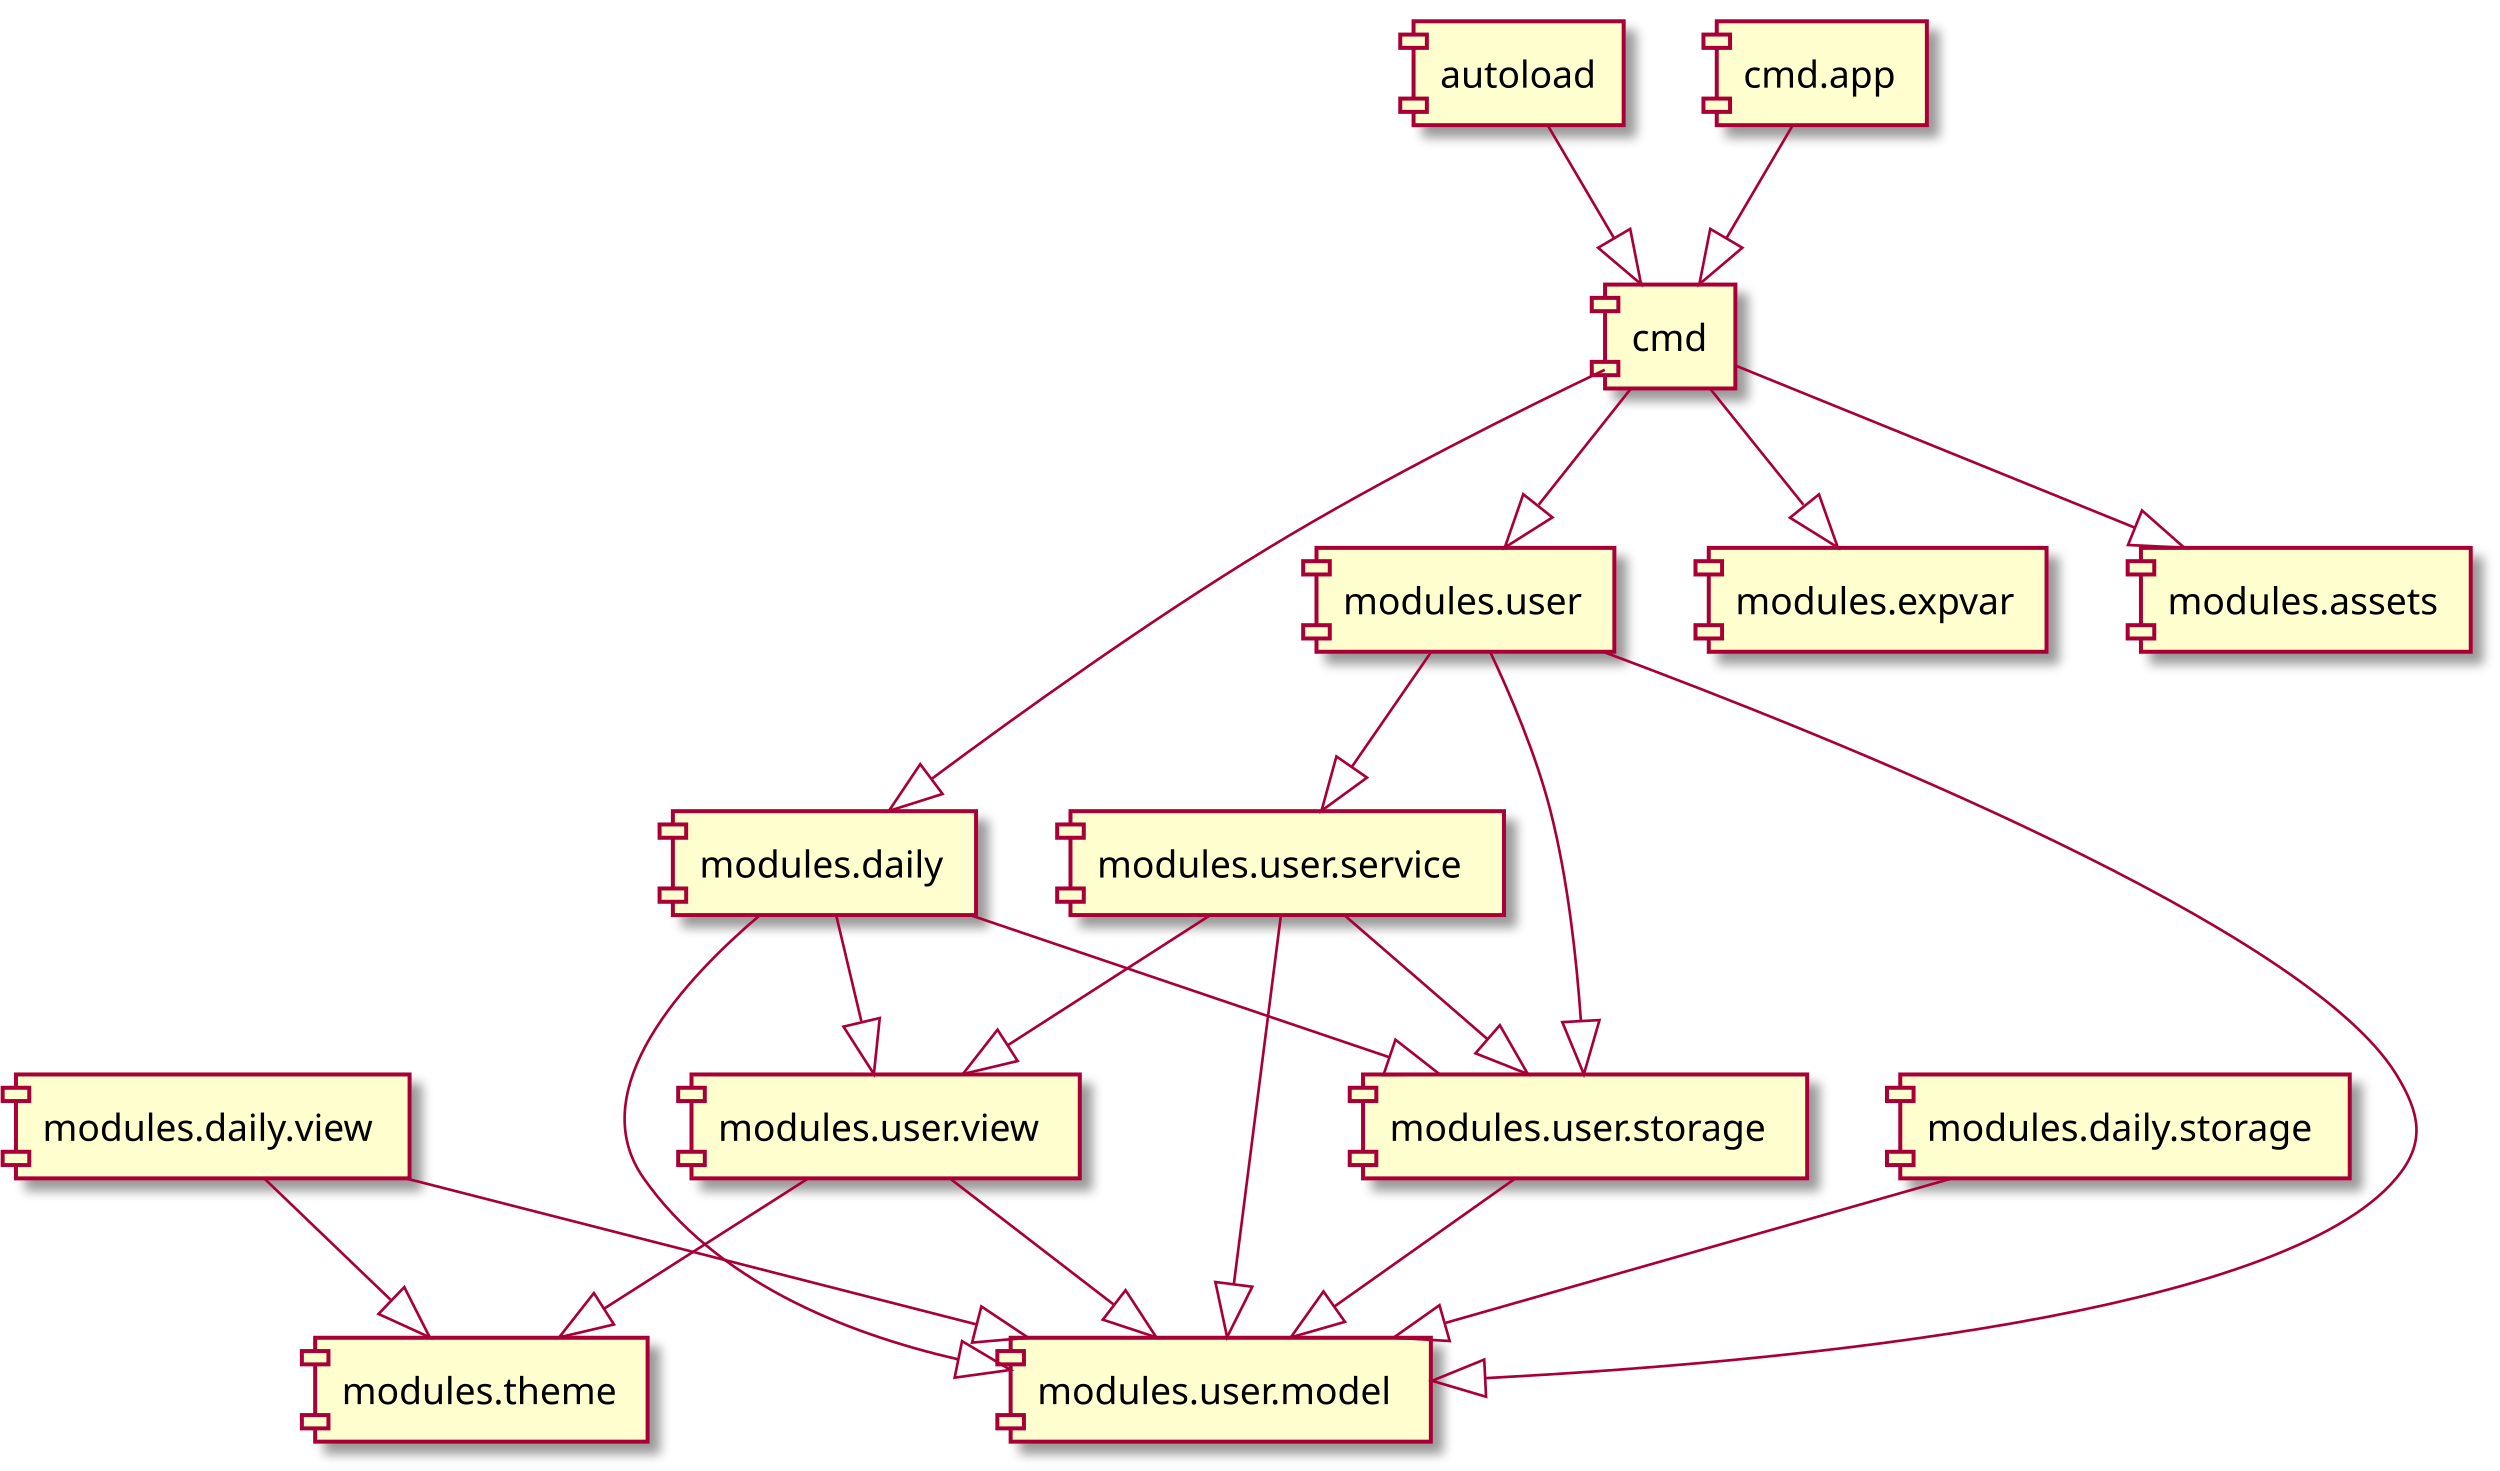
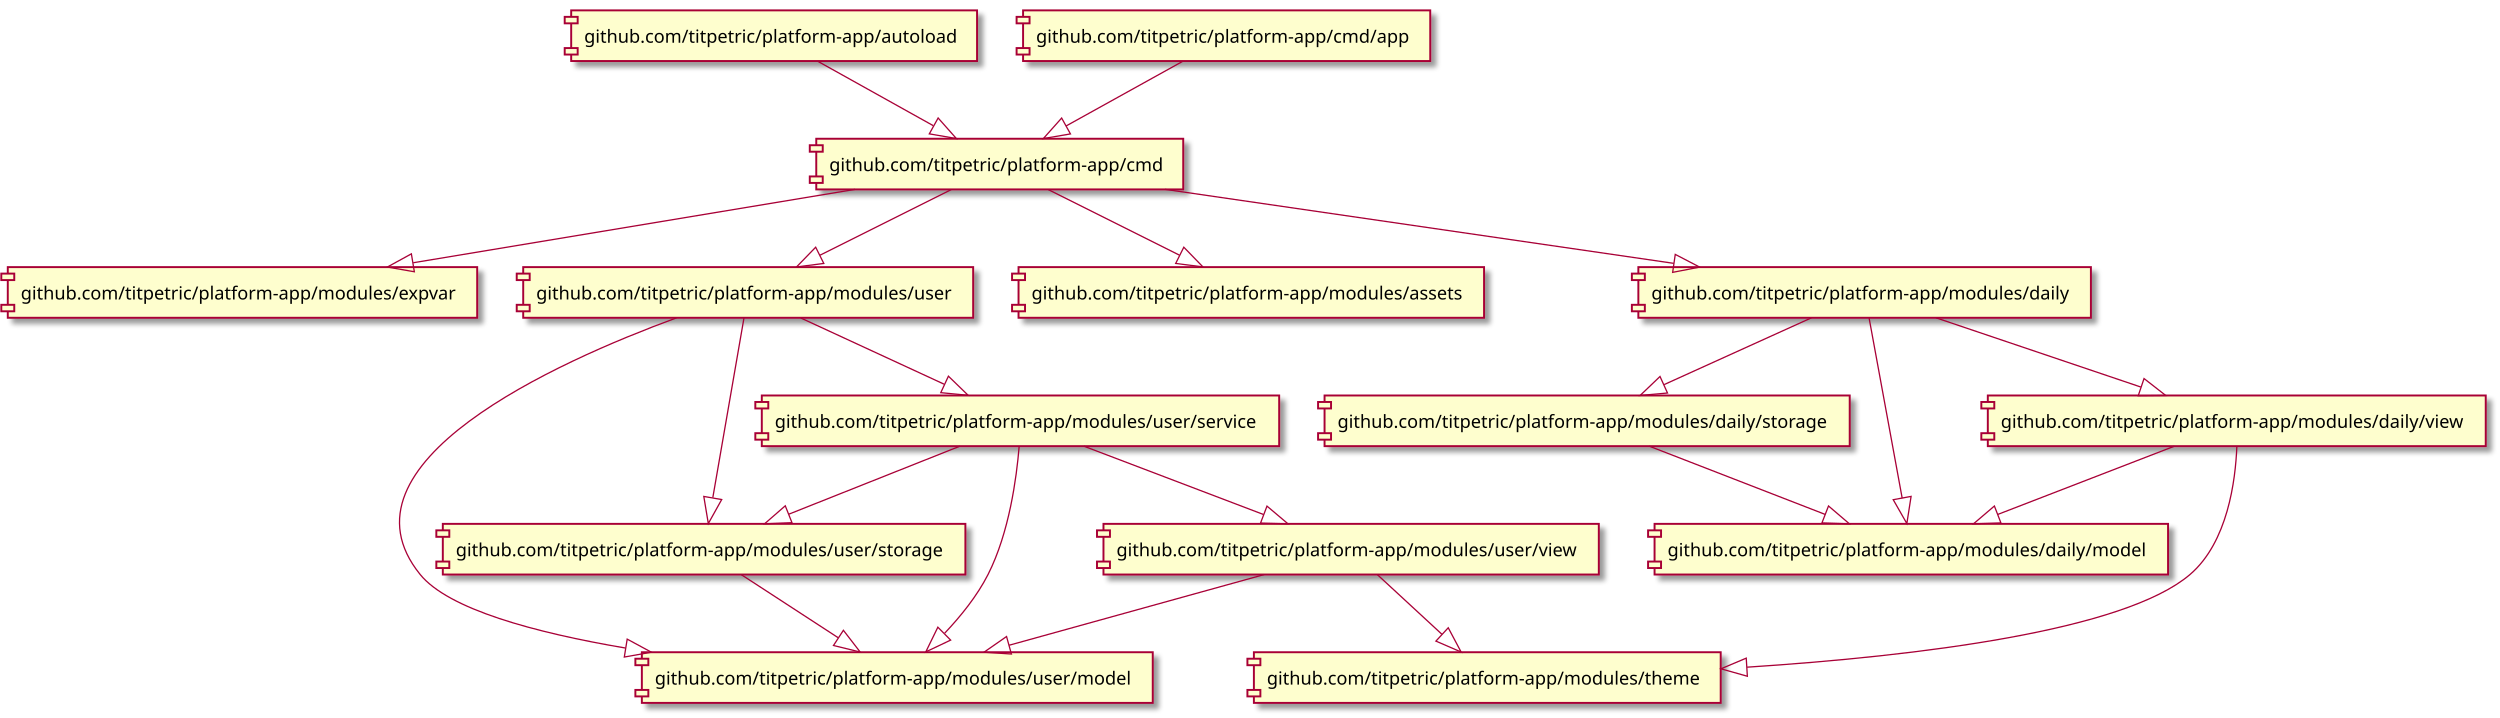
- <svg xmlns="http://www.w3.org/2000/svg" contentScriptType="application/ecmascript" contentStyleType="text/css" height="553px" preserveAspectRatio="none" style="width:940px;height:553px;" version="1.1" viewBox="0 0 940 553" width="940px" zoomAndPan="magnify">
+ <svg xmlns="http://www.w3.org/2000/svg" contentScriptType="application/ecmascript" contentStyleType="text/css" height="553px" preserveAspectRatio="none" style="width:1928px;height:553px;" version="1.1" viewBox="0 0 1928 553" width="1928px" zoomAndPan="magnify">
  <defs>
-     <filter height="300%" id="fvjffproy5x02" width="300%" x="-1" y="-1">
+     <filter height="300%" id="fpmarqb1wb3p9" width="300%" x="-1" y="-1">
      <feGaussianBlur result="blurOut" stdDeviation="2.0" />
      <feColorMatrix in="blurOut" result="blurOut2" type="matrix" values="0 0 0 0 0 0 0 0 0 0 0 0 0 0 0 0 0 0 .4 0" />
      <feOffset dx="4.0" dy="4.0" in="blurOut2" result="blurOut3" />
      <feBlend in="SourceGraphic" in2="blurOut3" mode="normal" />
    </filter>
  </defs>
  <g>
-     <rect fill="#FEFECE" filter="url(#fvjffproy5x02)" height="39.068" style="stroke: #A80036; stroke-width: 1.5;" width="169" x="714.5" y="404" />
-     <rect fill="#FEFECE" height="5" style="stroke: #A80036; stroke-width: 1.5;" width="10" x="709.5" y="409" />
-     <rect fill="#FEFECE" height="5" style="stroke: #A80036; stroke-width: 1.5;" width="10" x="709.5" y="433.068" />
-     <text fill="#000000" font-family="sans-serif" font-size="14" lengthAdjust="spacingAndGlyphs" textLength="149" x="724.5" y="428.966">modules.daily.storage</text>
-     <rect fill="#FEFECE" filter="url(#fvjffproy5x02)" height="39.068" style="stroke: #A80036; stroke-width: 1.5;" width="158" x="380" y="503" />
-     <rect fill="#FEFECE" height="5" style="stroke: #A80036; stroke-width: 1.5;" width="10" x="375" y="508" />
-     <rect fill="#FEFECE" height="5" style="stroke: #A80036; stroke-width: 1.5;" width="10" x="375" y="532.068" />
-     <text fill="#000000" font-family="sans-serif" font-size="14" lengthAdjust="spacingAndGlyphs" textLength="138" x="390" y="527.966">modules.user.model</text>
-     <rect fill="#FEFECE" filter="url(#fvjffproy5x02)" height="39.068" style="stroke: #A80036; stroke-width: 1.5;" width="148" x="6" y="404" />
-     <rect fill="#FEFECE" height="5" style="stroke: #A80036; stroke-width: 1.5;" width="10" x="1" y="409" />
-     <rect fill="#FEFECE" height="5" style="stroke: #A80036; stroke-width: 1.5;" width="10" x="1" y="433.068" />
-     <text fill="#000000" font-family="sans-serif" font-size="14" lengthAdjust="spacingAndGlyphs" textLength="128" x="16" y="428.966">modules.daily.view</text>
-     <rect fill="#FEFECE" filter="url(#fvjffproy5x02)" height="39.068" style="stroke: #A80036; stroke-width: 1.5;" width="125" x="118.5" y="503" />
-     <rect fill="#FEFECE" height="5" style="stroke: #A80036; stroke-width: 1.5;" width="10" x="113.5" y="508" />
-     <rect fill="#FEFECE" height="5" style="stroke: #A80036; stroke-width: 1.5;" width="10" x="113.5" y="532.068" />
-     <text fill="#000000" font-family="sans-serif" font-size="14" lengthAdjust="spacingAndGlyphs" textLength="105" x="128.5" y="527.966">modules.theme</text>
-     <rect fill="#FEFECE" filter="url(#fvjffproy5x02)" height="39.068" style="stroke: #A80036; stroke-width: 1.5;" width="114" x="253" y="305" />
-     <rect fill="#FEFECE" height="5" style="stroke: #A80036; stroke-width: 1.5;" width="10" x="248" y="310" />
-     <rect fill="#FEFECE" height="5" style="stroke: #A80036; stroke-width: 1.5;" width="10" x="248" y="334.068" />
-     <text fill="#000000" font-family="sans-serif" font-size="14" lengthAdjust="spacingAndGlyphs" textLength="94" x="263" y="329.966">modules.daily</text>
-     <rect fill="#FEFECE" filter="url(#fvjffproy5x02)" height="39.068" style="stroke: #A80036; stroke-width: 1.5;" width="167" x="512.5" y="404" />
-     <rect fill="#FEFECE" height="5" style="stroke: #A80036; stroke-width: 1.5;" width="10" x="507.5" y="409" />
-     <rect fill="#FEFECE" height="5" style="stroke: #A80036; stroke-width: 1.5;" width="10" x="507.5" y="433.068" />
-     <text fill="#000000" font-family="sans-serif" font-size="14" lengthAdjust="spacingAndGlyphs" textLength="147" x="522.5" y="428.966">modules.user.storage</text>
-     <rect fill="#FEFECE" filter="url(#fvjffproy5x02)" height="39.068" style="stroke: #A80036; stroke-width: 1.5;" width="146" x="260" y="404" />
-     <rect fill="#FEFECE" height="5" style="stroke: #A80036; stroke-width: 1.5;" width="10" x="255" y="409" />
-     <rect fill="#FEFECE" height="5" style="stroke: #A80036; stroke-width: 1.5;" width="10" x="255" y="433.068" />
-     <text fill="#000000" font-family="sans-serif" font-size="14" lengthAdjust="spacingAndGlyphs" textLength="126" x="270" y="428.966">modules.user.view</text>
-     <rect fill="#FEFECE" filter="url(#fvjffproy5x02)" height="39.068" style="stroke: #A80036; stroke-width: 1.5;" width="163" x="402.5" y="305" />
-     <rect fill="#FEFECE" height="5" style="stroke: #A80036; stroke-width: 1.5;" width="10" x="397.5" y="310" />
-     <rect fill="#FEFECE" height="5" style="stroke: #A80036; stroke-width: 1.5;" width="10" x="397.5" y="334.068" />
-     <text fill="#000000" font-family="sans-serif" font-size="14" lengthAdjust="spacingAndGlyphs" textLength="143" x="412.5" y="329.966">modules.user.service</text>
-     <rect fill="#FEFECE" filter="url(#fvjffproy5x02)" height="39.068" style="stroke: #A80036; stroke-width: 1.5;" width="112" x="495" y="206" />
-     <rect fill="#FEFECE" height="5" style="stroke: #A80036; stroke-width: 1.5;" width="10" x="490" y="211" />
-     <rect fill="#FEFECE" height="5" style="stroke: #A80036; stroke-width: 1.5;" width="10" x="490" y="235.068" />
-     <text fill="#000000" font-family="sans-serif" font-size="14" lengthAdjust="spacingAndGlyphs" textLength="92" x="505" y="230.966">modules.user</text>
-     <rect fill="#FEFECE" filter="url(#fvjffproy5x02)" height="39.068" style="stroke: #A80036; stroke-width: 1.5;" width="49" x="603.5" y="107" />
-     <rect fill="#FEFECE" height="5" style="stroke: #A80036; stroke-width: 1.5;" width="10" x="598.5" y="112" />
-     <rect fill="#FEFECE" height="5" style="stroke: #A80036; stroke-width: 1.5;" width="10" x="598.5" y="136.068" />
-     <text fill="#000000" font-family="sans-serif" font-size="14" lengthAdjust="spacingAndGlyphs" textLength="29" x="613.5" y="131.966">cmd</text>
-     <rect fill="#FEFECE" filter="url(#fvjffproy5x02)" height="39.068" style="stroke: #A80036; stroke-width: 1.5;" width="127" x="642.5" y="206" />
-     <rect fill="#FEFECE" height="5" style="stroke: #A80036; stroke-width: 1.5;" width="10" x="637.5" y="211" />
-     <rect fill="#FEFECE" height="5" style="stroke: #A80036; stroke-width: 1.5;" width="10" x="637.5" y="235.068" />
-     <text fill="#000000" font-family="sans-serif" font-size="14" lengthAdjust="spacingAndGlyphs" textLength="107" x="652.5" y="230.966">modules.expvar</text>
-     <rect fill="#FEFECE" filter="url(#fvjffproy5x02)" height="39.068" style="stroke: #A80036; stroke-width: 1.5;" width="124" x="805" y="206" />
-     <rect fill="#FEFECE" height="5" style="stroke: #A80036; stroke-width: 1.5;" width="10" x="800" y="211" />
-     <rect fill="#FEFECE" height="5" style="stroke: #A80036; stroke-width: 1.5;" width="10" x="800" y="235.068" />
-     <text fill="#000000" font-family="sans-serif" font-size="14" lengthAdjust="spacingAndGlyphs" textLength="104" x="815" y="230.966">modules.assets</text>
-     <rect fill="#FEFECE" filter="url(#fvjffproy5x02)" height="39.068" style="stroke: #A80036; stroke-width: 1.5;" width="79" x="531.5" y="8" />
-     <rect fill="#FEFECE" height="5" style="stroke: #A80036; stroke-width: 1.5;" width="10" x="526.5" y="13" />
-     <rect fill="#FEFECE" height="5" style="stroke: #A80036; stroke-width: 1.5;" width="10" x="526.5" y="37.068" />
-     <text fill="#000000" font-family="sans-serif" font-size="14" lengthAdjust="spacingAndGlyphs" textLength="59" x="541.5" y="32.966">autoload</text>
-     <rect fill="#FEFECE" filter="url(#fvjffproy5x02)" height="39.068" style="stroke: #A80036; stroke-width: 1.5;" width="79" x="645.5" y="8" />
-     <rect fill="#FEFECE" height="5" style="stroke: #A80036; stroke-width: 1.5;" width="10" x="640.5" y="13" />
-     <rect fill="#FEFECE" height="5" style="stroke: #A80036; stroke-width: 1.5;" width="10" x="640.5" y="37.068" />
-     <text fill="#000000" font-family="sans-serif" font-size="14" lengthAdjust="spacingAndGlyphs" textLength="59" x="655.5" y="32.966">cmd.app</text>
-     <path d="M733.85,443.09 C679.74,458.52 602.39,480.59 543.52,497.39 " fill="none" id="modules.daily.storage-&gt;modules.user.model" style="stroke: #A80036; stroke-width: 1.0;" />
-     <polygon fill="none" points="545.09,504.22,523.93,502.98,541.24,490.76,545.09,504.22" style="stroke: #A80036; stroke-width: 1.0;" />
-     <path d="M152.63,443.09 C213.6,458.69 301.05,481.07 366.92,497.93 " fill="none" id="modules.daily.view-&gt;modules.user.model" style="stroke: #A80036; stroke-width: 1.0;" />
-     <polygon fill="none" points="368.98,491.23,386.62,502.98,365.51,504.8,368.98,491.23" style="stroke: #A80036; stroke-width: 1.0;" />
-     <path d="M99.47,443.2 C112.89,456.08 131.07,473.55 146.86,488.71 " fill="none" id="modules.daily.view-&gt;modules.theme" style="stroke: #A80036; stroke-width: 1.0;" />
-     <polygon fill="none" points="152.01,483.95,161.59,502.85,142.31,494.05,152.01,483.95" style="stroke: #A80036; stroke-width: 1.0;" />
-     <path d="M364.81,344.09 C409.52,359.25 473.12,380.82 522.3,397.5 " fill="none" id="modules.daily-&gt;modules.user.storage" style="stroke: #A80036; stroke-width: 1.0;" />
-     <polygon fill="none" points="524.69,390.92,541.38,403.98,520.19,404.18,524.69,390.92" style="stroke: #A80036; stroke-width: 1.0;" />
-     <path d="M285.81,344.02 C257.87,367.7 218.58,409.62 242,443 C268.89,481.32 316.44,501.02 360.2,511.1 " fill="none" id="modules.daily-&gt;modules.user.model" style="stroke: #A80036; stroke-width: 1.0;" />
-     <polygon fill="none" points="361.73,504.27,379.94,515.09,358.95,517.99,361.73,504.27" style="stroke: #A80036; stroke-width: 1.0;" />
-     <path d="M314.43,344.2 C317.11,355.47 320.61,370.25 323.85,383.93 " fill="none" id="modules.daily-&gt;modules.user.view" style="stroke: #A80036; stroke-width: 1.0;" />
-     <polygon fill="none" points="330.78,382.78,328.58,403.85,317.15,386.01,330.78,382.78" style="stroke: #A80036; stroke-width: 1.0;" />
-     <path d="M569.59,443.2 C550.35,456.82 523.88,475.56 501.66,491.29 " fill="none" id="modules.user.storage-&gt;modules.user.model" style="stroke: #A80036; stroke-width: 1.0;" />
-     <polygon fill="none" points="505.7,497.01,485.33,502.85,497.61,485.58,505.7,497.01" style="stroke: #A80036; stroke-width: 1.0;" />
-     <path d="M303.69,443.2 C282.03,457.02 252.11,476.12 227.24,491.99 " fill="none" id="modules.user.view-&gt;modules.theme" style="stroke: #A80036; stroke-width: 1.0;" />
-     <polygon fill="none" points="230.84,498,210.22,502.85,223.31,486.19,230.84,498" style="stroke: #A80036; stroke-width: 1.0;" />
-     <path d="M357.29,443.2 C374.73,456.62 398.61,475.01 418.85,490.59 " fill="none" id="modules.user.view-&gt;modules.user.model" style="stroke: #A80036; stroke-width: 1.0;" />
-     <polygon fill="none" points="423.2,485.11,434.78,502.85,414.66,496.2,423.2,485.11" style="stroke: #A80036; stroke-width: 1.0;" />
-     <path d="M505.59,344.2 C520.78,357.35 541.47,375.28 559.23,390.66 " fill="none" id="modules.user.service-&gt;modules.user.storage" style="stroke: #A80036; stroke-width: 1.0;" />
-     <polygon fill="none" points="563.94,385.47,574.47,403.85,554.77,396.05,563.94,385.47" style="stroke: #A80036; stroke-width: 1.0;" />
-     <path d="M481.6,344.29 C477.55,376.05 469.27,440.95 463.94,482.77 " fill="none" id="modules.user.service-&gt;modules.user.model" style="stroke: #A80036; stroke-width: 1.0;" />
-     <polygon fill="none" points="470.86,483.81,461.39,502.76,456.98,482.04,470.86,483.81" style="stroke: #A80036; stroke-width: 1.0;" />
-     <path d="M454.89,344.2 C433.37,358.02 403.65,377.12 378.94,392.99 " fill="none" id="modules.user.service-&gt;modules.user.view" style="stroke: #A80036; stroke-width: 1.0;" />
-     <polygon fill="none" points="382.64,398.93,362.02,403.85,375.07,387.16,382.64,398.93" style="stroke: #A80036; stroke-width: 1.0;" />
-     <path d="M538.08,245.2 C529.65,257.41 518.37,273.74 508.3,288.32 " fill="none" id="modules.user-&gt;modules.user.service" style="stroke: #A80036; stroke-width: 1.0;" />
-     <polygon fill="none" points="514,292.38,496.88,304.85,502.49,284.42,514,292.38" style="stroke: #A80036; stroke-width: 1.0;" />
-     <path d="M560.27,245.04 C567.65,260.64 577.6,283.75 583,305 C589.55,330.8 592.8,360.61 594.41,383.75 " fill="none" id="modules.user-&gt;modules.user.storage" style="stroke: #A80036; stroke-width: 1.0;" />
-     <polygon fill="none" points="601.41,383.55,595.53,403.9,587.43,384.32,601.41,383.55" style="stroke: #A80036; stroke-width: 1.0;" />
-     <path d="M602.74,245.07 C691.67,278.16 867.22,348.99 901,404 C910.07,418.77 912.13,429.72 901,443 C858.2,494.07 675.4,511.94 558.7,518.17 " fill="none" id="modules.user-&gt;modules.user.model" style="stroke: #A80036; stroke-width: 1.0;" />
-     <polygon fill="none" points="558.76,525.18,538.44,519.18,558.07,511.2,558.76,525.18" style="stroke: #A80036; stroke-width: 1.0;" />
-     <path d="M643.04,146.2 C652.97,158.55 666.28,175.1 678.1,189.8 " fill="none" id="cmd-&gt;modules.expvar" style="stroke: #A80036; stroke-width: 1.0;" />
-     <polygon fill="none" points="683.93,185.88,691.01,205.85,673.02,194.66,683.93,185.88" style="stroke: #A80036; stroke-width: 1.0;" />
-     <path d="M613.15,146.2 C603.35,158.55 590.21,175.1 578.54,189.8 " fill="none" id="cmd-&gt;modules.user" style="stroke: #A80036; stroke-width: 1.0;" />
-     <polygon fill="none" points="583.72,194.54,565.8,205.85,572.75,185.84,583.72,194.54" style="stroke: #A80036; stroke-width: 1.0;" />
-     <path d="M652.68,137.52 C687.74,151.75 753.19,178.31 802.58,198.36 " fill="none" id="cmd-&gt;modules.assets" style="stroke: #A80036; stroke-width: 1.0;" />
-     <polygon fill="none" points="805.39,191.94,821.29,205.95,800.13,204.91,805.39,191.94" style="stroke: #A80036; stroke-width: 1.0;" />
-     <path d="M603.39,139.03 C573.04,153.54 520.17,179.75 477,206 C432.32,233.16 383.69,268.03 350.49,292.71 " fill="none" id="cmd-&gt;modules.daily" style="stroke: #A80036; stroke-width: 1.0;" />
-     <polygon fill="none" points="354.4,298.52,334.2,304.92,346.01,287.32,354.4,298.52" style="stroke: #A80036; stroke-width: 1.0;" />
-     <path d="M581.99,47.2 C589.01,59.15 598.34,75.02 606.76,89.36 " fill="none" id="autoload-&gt;cmd" style="stroke: #A80036; stroke-width: 1.0;" />
-     <polygon fill="none" points="612.95,86.07,617.04,106.85,600.88,93.16,612.95,86.07" style="stroke: #A80036; stroke-width: 1.0;" />
-     <path d="M674.01,47.2 C666.99,59.15 657.66,75.02 649.24,89.36 " fill="none" id="cmd.app-&gt;cmd" style="stroke: #A80036; stroke-width: 1.0;" />
-     <polygon fill="none" points="655.12,93.16,638.96,106.85,643.05,86.07,655.12,93.16" style="stroke: #A80036; stroke-width: 1.0;" />
+     <rect fill="#FEFECE" filter="url(#fpmarqb1wb3p9)" height="39.068" style="stroke: #A80036; stroke-width: 1.5;" width="405" x="1021.5" y="305" />
+     <rect fill="#FEFECE" height="5" style="stroke: #A80036; stroke-width: 1.5;" width="10" x="1016.5" y="310" />
+     <rect fill="#FEFECE" height="5" style="stroke: #A80036; stroke-width: 1.5;" width="10" x="1016.5" y="334.068" />
+     <text fill="#000000" font-family="sans-serif" font-size="14" lengthAdjust="spacingAndGlyphs" textLength="385" x="1031.5" y="329.966">github.com/titpetric/platform-app/modules/daily/storage</text>
+     <rect fill="#FEFECE" filter="url(#fpmarqb1wb3p9)" height="39.068" style="stroke: #A80036; stroke-width: 1.5;" width="396" x="1276" y="404" />
+     <rect fill="#FEFECE" height="5" style="stroke: #A80036; stroke-width: 1.5;" width="10" x="1271" y="409" />
+     <rect fill="#FEFECE" height="5" style="stroke: #A80036; stroke-width: 1.5;" width="10" x="1271" y="433.068" />
+     <text fill="#000000" font-family="sans-serif" font-size="14" lengthAdjust="spacingAndGlyphs" textLength="376" x="1286" y="428.966">github.com/titpetric/platform-app/modules/daily/model</text>
+     <rect fill="#FEFECE" filter="url(#fpmarqb1wb3p9)" height="39.068" style="stroke: #A80036; stroke-width: 1.5;" width="384" x="1533" y="305" />
+     <rect fill="#FEFECE" height="5" style="stroke: #A80036; stroke-width: 1.5;" width="10" x="1528" y="310" />
+     <rect fill="#FEFECE" height="5" style="stroke: #A80036; stroke-width: 1.5;" width="10" x="1528" y="334.068" />
+     <text fill="#000000" font-family="sans-serif" font-size="14" lengthAdjust="spacingAndGlyphs" textLength="364" x="1543" y="329.966">github.com/titpetric/platform-app/modules/daily/view</text>
+     <rect fill="#FEFECE" filter="url(#fpmarqb1wb3p9)" height="39.068" style="stroke: #A80036; stroke-width: 1.5;" width="360" x="967" y="503" />
+     <rect fill="#FEFECE" height="5" style="stroke: #A80036; stroke-width: 1.5;" width="10" x="962" y="508" />
+     <rect fill="#FEFECE" height="5" style="stroke: #A80036; stroke-width: 1.5;" width="10" x="962" y="532.068" />
+     <text fill="#000000" font-family="sans-serif" font-size="14" lengthAdjust="spacingAndGlyphs" textLength="340" x="977" y="527.966">github.com/titpetric/platform-app/modules/theme</text>
+     <rect fill="#FEFECE" filter="url(#fpmarqb1wb3p9)" height="39.068" style="stroke: #A80036; stroke-width: 1.5;" width="283" x="629.5" y="107" />
+     <rect fill="#FEFECE" height="5" style="stroke: #A80036; stroke-width: 1.5;" width="10" x="624.5" y="112" />
+     <rect fill="#FEFECE" height="5" style="stroke: #A80036; stroke-width: 1.5;" width="10" x="624.5" y="136.068" />
+     <text fill="#000000" font-family="sans-serif" font-size="14" lengthAdjust="spacingAndGlyphs" textLength="263" x="639.5" y="131.966">github.com/titpetric/platform-app/cmd</text>
+     <rect fill="#FEFECE" filter="url(#fpmarqb1wb3p9)" height="39.068" style="stroke: #A80036; stroke-width: 1.5;" width="362" x="6" y="206" />
+     <rect fill="#FEFECE" height="5" style="stroke: #A80036; stroke-width: 1.5;" width="10" x="1" y="211" />
+     <rect fill="#FEFECE" height="5" style="stroke: #A80036; stroke-width: 1.5;" width="10" x="1" y="235.068" />
+     <text fill="#000000" font-family="sans-serif" font-size="14" lengthAdjust="spacingAndGlyphs" textLength="342" x="16" y="230.966">github.com/titpetric/platform-app/modules/expvar</text>
+     <rect fill="#FEFECE" filter="url(#fpmarqb1wb3p9)" height="39.068" style="stroke: #A80036; stroke-width: 1.5;" width="347" x="403.5" y="206" />
+     <rect fill="#FEFECE" height="5" style="stroke: #A80036; stroke-width: 1.5;" width="10" x="398.5" y="211" />
+     <rect fill="#FEFECE" height="5" style="stroke: #A80036; stroke-width: 1.5;" width="10" x="398.5" y="235.068" />
+     <text fill="#000000" font-family="sans-serif" font-size="14" lengthAdjust="spacingAndGlyphs" textLength="327" x="413.5" y="230.966">github.com/titpetric/platform-app/modules/user</text>
+     <rect fill="#FEFECE" filter="url(#fpmarqb1wb3p9)" height="39.068" style="stroke: #A80036; stroke-width: 1.5;" width="359" x="785.5" y="206" />
+     <rect fill="#FEFECE" height="5" style="stroke: #A80036; stroke-width: 1.5;" width="10" x="780.5" y="211" />
+     <rect fill="#FEFECE" height="5" style="stroke: #A80036; stroke-width: 1.5;" width="10" x="780.5" y="235.068" />
+     <text fill="#000000" font-family="sans-serif" font-size="14" lengthAdjust="spacingAndGlyphs" textLength="339" x="795.5" y="230.966">github.com/titpetric/platform-app/modules/assets</text>
+     <rect fill="#FEFECE" filter="url(#fpmarqb1wb3p9)" height="39.068" style="stroke: #A80036; stroke-width: 1.5;" width="349" x="1263.5" y="206" />
+     <rect fill="#FEFECE" height="5" style="stroke: #A80036; stroke-width: 1.5;" width="10" x="1258.5" y="211" />
+     <rect fill="#FEFECE" height="5" style="stroke: #A80036; stroke-width: 1.5;" width="10" x="1258.5" y="235.068" />
+     <text fill="#000000" font-family="sans-serif" font-size="14" lengthAdjust="spacingAndGlyphs" textLength="329" x="1273.5" y="230.966">github.com/titpetric/platform-app/modules/daily</text>
+     <rect fill="#FEFECE" filter="url(#fpmarqb1wb3p9)" height="39.068" style="stroke: #A80036; stroke-width: 1.5;" width="403" x="341.5" y="404" />
+     <rect fill="#FEFECE" height="5" style="stroke: #A80036; stroke-width: 1.5;" width="10" x="336.5" y="409" />
+     <rect fill="#FEFECE" height="5" style="stroke: #A80036; stroke-width: 1.5;" width="10" x="336.5" y="433.068" />
+     <text fill="#000000" font-family="sans-serif" font-size="14" lengthAdjust="spacingAndGlyphs" textLength="383" x="351.5" y="428.966">github.com/titpetric/platform-app/modules/user/storage</text>
+     <rect fill="#FEFECE" filter="url(#fpmarqb1wb3p9)" height="39.068" style="stroke: #A80036; stroke-width: 1.5;" width="394" x="495" y="503" />
+     <rect fill="#FEFECE" height="5" style="stroke: #A80036; stroke-width: 1.5;" width="10" x="490" y="508" />
+     <rect fill="#FEFECE" height="5" style="stroke: #A80036; stroke-width: 1.5;" width="10" x="490" y="532.068" />
+     <text fill="#000000" font-family="sans-serif" font-size="14" lengthAdjust="spacingAndGlyphs" textLength="374" x="505" y="527.966">github.com/titpetric/platform-app/modules/user/model</text>
+     <rect fill="#FEFECE" filter="url(#fpmarqb1wb3p9)" height="39.068" style="stroke: #A80036; stroke-width: 1.5;" width="382" x="851" y="404" />
+     <rect fill="#FEFECE" height="5" style="stroke: #A80036; stroke-width: 1.5;" width="10" x="846" y="409" />
+     <rect fill="#FEFECE" height="5" style="stroke: #A80036; stroke-width: 1.5;" width="10" x="846" y="433.068" />
+     <text fill="#000000" font-family="sans-serif" font-size="14" lengthAdjust="spacingAndGlyphs" textLength="362" x="861" y="428.966">github.com/titpetric/platform-app/modules/user/view</text>
+     <rect fill="#FEFECE" filter="url(#fpmarqb1wb3p9)" height="39.068" style="stroke: #A80036; stroke-width: 1.5;" width="399" x="587.5" y="305" />
+     <rect fill="#FEFECE" height="5" style="stroke: #A80036; stroke-width: 1.5;" width="10" x="582.5" y="310" />
+     <rect fill="#FEFECE" height="5" style="stroke: #A80036; stroke-width: 1.5;" width="10" x="582.5" y="334.068" />
+     <text fill="#000000" font-family="sans-serif" font-size="14" lengthAdjust="spacingAndGlyphs" textLength="379" x="597.5" y="329.966">github.com/titpetric/platform-app/modules/user/service</text>
+     <rect fill="#FEFECE" filter="url(#fpmarqb1wb3p9)" height="39.068" style="stroke: #A80036; stroke-width: 1.5;" width="313" x="440.5" y="8" />
+     <rect fill="#FEFECE" height="5" style="stroke: #A80036; stroke-width: 1.5;" width="10" x="435.5" y="13" />
+     <rect fill="#FEFECE" height="5" style="stroke: #A80036; stroke-width: 1.5;" width="10" x="435.5" y="37.068" />
+     <text fill="#000000" font-family="sans-serif" font-size="14" lengthAdjust="spacingAndGlyphs" textLength="293" x="450.5" y="32.966">github.com/titpetric/platform-app/autoload</text>
+     <rect fill="#FEFECE" filter="url(#fpmarqb1wb3p9)" height="39.068" style="stroke: #A80036; stroke-width: 1.5;" width="314" x="789" y="8" />
+     <rect fill="#FEFECE" height="5" style="stroke: #A80036; stroke-width: 1.5;" width="10" x="784" y="13" />
+     <rect fill="#FEFECE" height="5" style="stroke: #A80036; stroke-width: 1.5;" width="10" x="784" y="37.068" />
+     <text fill="#000000" font-family="sans-serif" font-size="14" lengthAdjust="spacingAndGlyphs" textLength="294" x="799" y="32.966">github.com/titpetric/platform-app/cmd/app</text>
+     <path d="M1271.91,344.09 C1310.39,359.02 1364.87,380.16 1407.57,396.72 " fill="none" id="github.com/titpetric/platform-app/modules/daily/storage-&gt;github.com/titpetric/platform-app/modules/daily/model" style="stroke: #A80036; stroke-width: 1.0;" />
+     <polygon fill="none" points="1410.14,390.21,1426.26,403.98,1405.08,403.27,1410.14,390.21" style="stroke: #A80036; stroke-width: 1.0;" />
+     <path d="M1676.9,344.09 C1638.26,359.02 1583.57,380.16 1540.7,396.72 " fill="none" id="github.com/titpetric/platform-app/modules/daily/view-&gt;github.com/titpetric/platform-app/modules/daily/model" style="stroke: #A80036; stroke-width: 1.0;" />
+     <polygon fill="none" points="1543.11,403.29,1521.94,403.98,1538.07,390.24,1543.11,403.29" style="stroke: #A80036; stroke-width: 1.0;" />
+     <path d="M1725.06,344.25 C1724.04,370.6 1718,418.15 1689,443 C1638.28,486.48 1479.9,505.88 1347.36,514.53 " fill="none" id="github.com/titpetric/platform-app/modules/daily/view-&gt;github.com/titpetric/platform-app/modules/theme" style="stroke: #A80036; stroke-width: 1.0;" />
+     <polygon fill="none" points="1347.56,521.53,1327.17,515.78,1346.7,507.56,1347.56,521.53" style="stroke: #A80036; stroke-width: 1.0;" />
+     <path d="M659.43,146.03 C562.29,162.17 421.31,185.58 318.66,202.63 " fill="none" id="github.com/titpetric/platform-app/cmd-&gt;github.com/titpetric/platform-app/modules/expvar" style="stroke: #A80036; stroke-width: 1.0;" />
+     <polygon fill="none" points="319.54,209.58,298.67,205.95,317.25,195.77,319.54,209.58" style="stroke: #A80036; stroke-width: 1.0;" />
+     <path d="M733.59,146.2 C704.88,160.56 664.78,180.61 632.35,196.82 " fill="none" id="github.com/titpetric/platform-app/cmd-&gt;github.com/titpetric/platform-app/modules/user" style="stroke: #A80036; stroke-width: 1.0;" />
+     <polygon fill="none" points="635.31,203.17,614.29,205.85,629.05,190.65,635.31,203.17" style="stroke: #A80036; stroke-width: 1.0;" />
+     <path d="M808.41,146.2 C837.12,160.56 877.22,180.61 909.65,196.82 " fill="none" id="github.com/titpetric/platform-app/cmd-&gt;github.com/titpetric/platform-app/modules/assets" style="stroke: #A80036; stroke-width: 1.0;" />
+     <polygon fill="none" points="912.95,190.65,927.71,205.85,906.69,203.17,912.95,190.65" style="stroke: #A80036; stroke-width: 1.0;" />
+     <path d="M898.42,146.03 C1010.39,162.31 1173.33,186.01 1290.83,203.1 " fill="none" id="github.com/titpetric/platform-app/cmd-&gt;github.com/titpetric/platform-app/modules/daily" style="stroke: #A80036; stroke-width: 1.0;" />
+     <polygon fill="none" points="1291.96,196.19,1310.75,205.99,1289.95,210.04,1291.96,196.19" style="stroke: #A80036; stroke-width: 1.0;" />
+     <path d="M1396.99,245.09 C1364.79,259.68 1319.51,280.21 1283.35,296.6 " fill="none" id="github.com/titpetric/platform-app/modules/daily-&gt;github.com/titpetric/platform-app/modules/daily/storage" style="stroke: #A80036; stroke-width: 1.0;" />
+     <polygon fill="none" points="1285.98,303.09,1264.87,304.98,1280.2,290.34,1285.98,303.09" style="stroke: #A80036; stroke-width: 1.0;" />
+     <path d="M1493,245.09 C1537.87,260.25 1601.69,281.82 1651.04,298.5 " fill="none" id="github.com/titpetric/platform-app/modules/daily-&gt;github.com/titpetric/platform-app/modules/daily/view" style="stroke: #A80036; stroke-width: 1.0;" />
+     <polygon fill="none" points="1653.48,291.94,1670.19,304.98,1649,305.2,1653.48,291.94" style="stroke: #A80036; stroke-width: 1.0;" />
+     <path d="M1441.45,245.29 C1447.3,277.12 1459.26,342.25 1466.94,384.06 " fill="none" id="github.com/titpetric/platform-app/modules/daily-&gt;github.com/titpetric/platform-app/modules/daily/model" style="stroke: #A80036; stroke-width: 1.0;" />
+     <polygon fill="none" points="1473.83,382.83,1470.56,403.76,1460.06,385.36,1473.83,382.83" style="stroke: #A80036; stroke-width: 1.0;" />
+     <path d="M571.73,443.2 C592.86,456.96 622,475.93 646.31,491.76 " fill="none" id="github.com/titpetric/platform-app/modules/user/storage-&gt;github.com/titpetric/platform-app/modules/user/model" style="stroke: #A80036; stroke-width: 1.0;" />
+     <polygon fill="none" points="650.42,486.08,663.36,502.85,642.78,497.81,650.42,486.08" style="stroke: #A80036; stroke-width: 1.0;" />
+     <path d="M974.93,443.09 C918.99,458.59 838.91,480.78 778.22,497.61 " fill="none" id="github.com/titpetric/platform-app/modules/user/view-&gt;github.com/titpetric/platform-app/modules/user/model" style="stroke: #A80036; stroke-width: 1.0;" />
+     <polygon fill="none" points="779.99,504.38,758.84,502.98,776.25,490.89,779.99,504.38" style="stroke: #A80036; stroke-width: 1.0;" />
+     <path d="M1062.25,443.2 C1076.34,456.22 1095.49,473.91 1112.02,489.18 " fill="none" id="github.com/titpetric/platform-app/modules/user/view-&gt;github.com/titpetric/platform-app/modules/theme" style="stroke: #A80036; stroke-width: 1.0;" />
+     <polygon fill="none" points="1116.88,484.14,1126.82,502.85,1107.38,494.43,1116.88,484.14" style="stroke: #A80036; stroke-width: 1.0;" />
+     <path d="M740.24,344.09 C702.85,358.95 649.99,379.97 608.4,396.5 " fill="none" id="github.com/titpetric/platform-app/modules/user/service-&gt;github.com/titpetric/platform-app/modules/user/storage" style="stroke: #A80036; stroke-width: 1.0;" />
+     <polygon fill="none" points="610.77,403.09,589.6,403.98,605.6,390.08,610.77,403.09" style="stroke: #A80036; stroke-width: 1.0;" />
+     <path d="M785.96,344.4 C783.99,368.47 778.31,410.81 762,443 C753.61,459.56 740.84,475.35 728.5,488.36 " fill="none" id="github.com/titpetric/platform-app/modules/user/service-&gt;github.com/titpetric/platform-app/modules/user/model" style="stroke: #A80036; stroke-width: 1.0;" />
+     <polygon fill="none" points="733.12,493.64,713.98,502.73,723.27,483.69,733.12,493.64" style="stroke: #A80036; stroke-width: 1.0;" />
+     <path d="M835.86,344.09 C875.21,359.05 930.94,380.25 974.53,396.84 " fill="none" id="github.com/titpetric/platform-app/modules/user/service-&gt;github.com/titpetric/platform-app/modules/user/view" style="stroke: #A80036; stroke-width: 1.0;" />
+     <polygon fill="none" points="977.1,390.32,993.3,403.98,972.12,403.41,977.1,390.32" style="stroke: #A80036; stroke-width: 1.0;" />
+     <path d="M617.49,245.2 C648.87,259.7 692.79,279.98 728.06,296.28 " fill="none" id="github.com/titpetric/platform-app/modules/user-&gt;github.com/titpetric/platform-app/modules/user/service" style="stroke: #A80036; stroke-width: 1.0;" />
+     <polygon fill="none" points="731.41,290.11,746.63,304.85,725.54,302.82,731.41,290.11" style="stroke: #A80036; stroke-width: 1.0;" />
+     <path d="M573.74,245.29 C568.23,277.05 556.97,341.95 549.72,383.77 " fill="none" id="github.com/titpetric/platform-app/modules/user-&gt;github.com/titpetric/platform-app/modules/user/storage" style="stroke: #A80036; stroke-width: 1.0;" />
+     <polygon fill="none" points="556.57,385.25,546.25,403.76,542.77,382.86,556.57,385.25" style="stroke: #A80036; stroke-width: 1.0;" />
+     <path d="M521.81,245.09 C428.19,279.51 254.82,357.5 324,443 C345.67,469.78 411.94,487.82 482.38,499.77 " fill="none" id="github.com/titpetric/platform-app/modules/user-&gt;github.com/titpetric/platform-app/modules/user/model" style="stroke: #A80036; stroke-width: 1.0;" />
+     <polygon fill="none" points="483.69,492.89,502.32,502.98,481.47,506.71,483.69,492.89" style="stroke: #A80036; stroke-width: 1.0;" />
+     <path d="M630.55,47.2 C655.82,61.29 690.93,80.86 719.71,96.91 " fill="none" id="github.com/titpetric/platform-app/autoload-&gt;github.com/titpetric/platform-app/cmd" style="stroke: #A80036; stroke-width: 1.0;" />
+     <polygon fill="none" points="723.49,91,737.55,106.85,716.68,103.23,723.49,91" style="stroke: #A80036; stroke-width: 1.0;" />
+     <path d="M912.26,47.2 C886.72,61.36 851.2,81.05 822.17,97.14 " fill="none" id="github.com/titpetric/platform-app/cmd/app-&gt;github.com/titpetric/platform-app/cmd" style="stroke: #A80036; stroke-width: 1.0;" />
+     <polygon fill="none" points="825.52,103.28,804.64,106.85,818.74,91.04,825.52,103.28" style="stroke: #A80036; stroke-width: 1.0;" />
  </g>
</svg>
